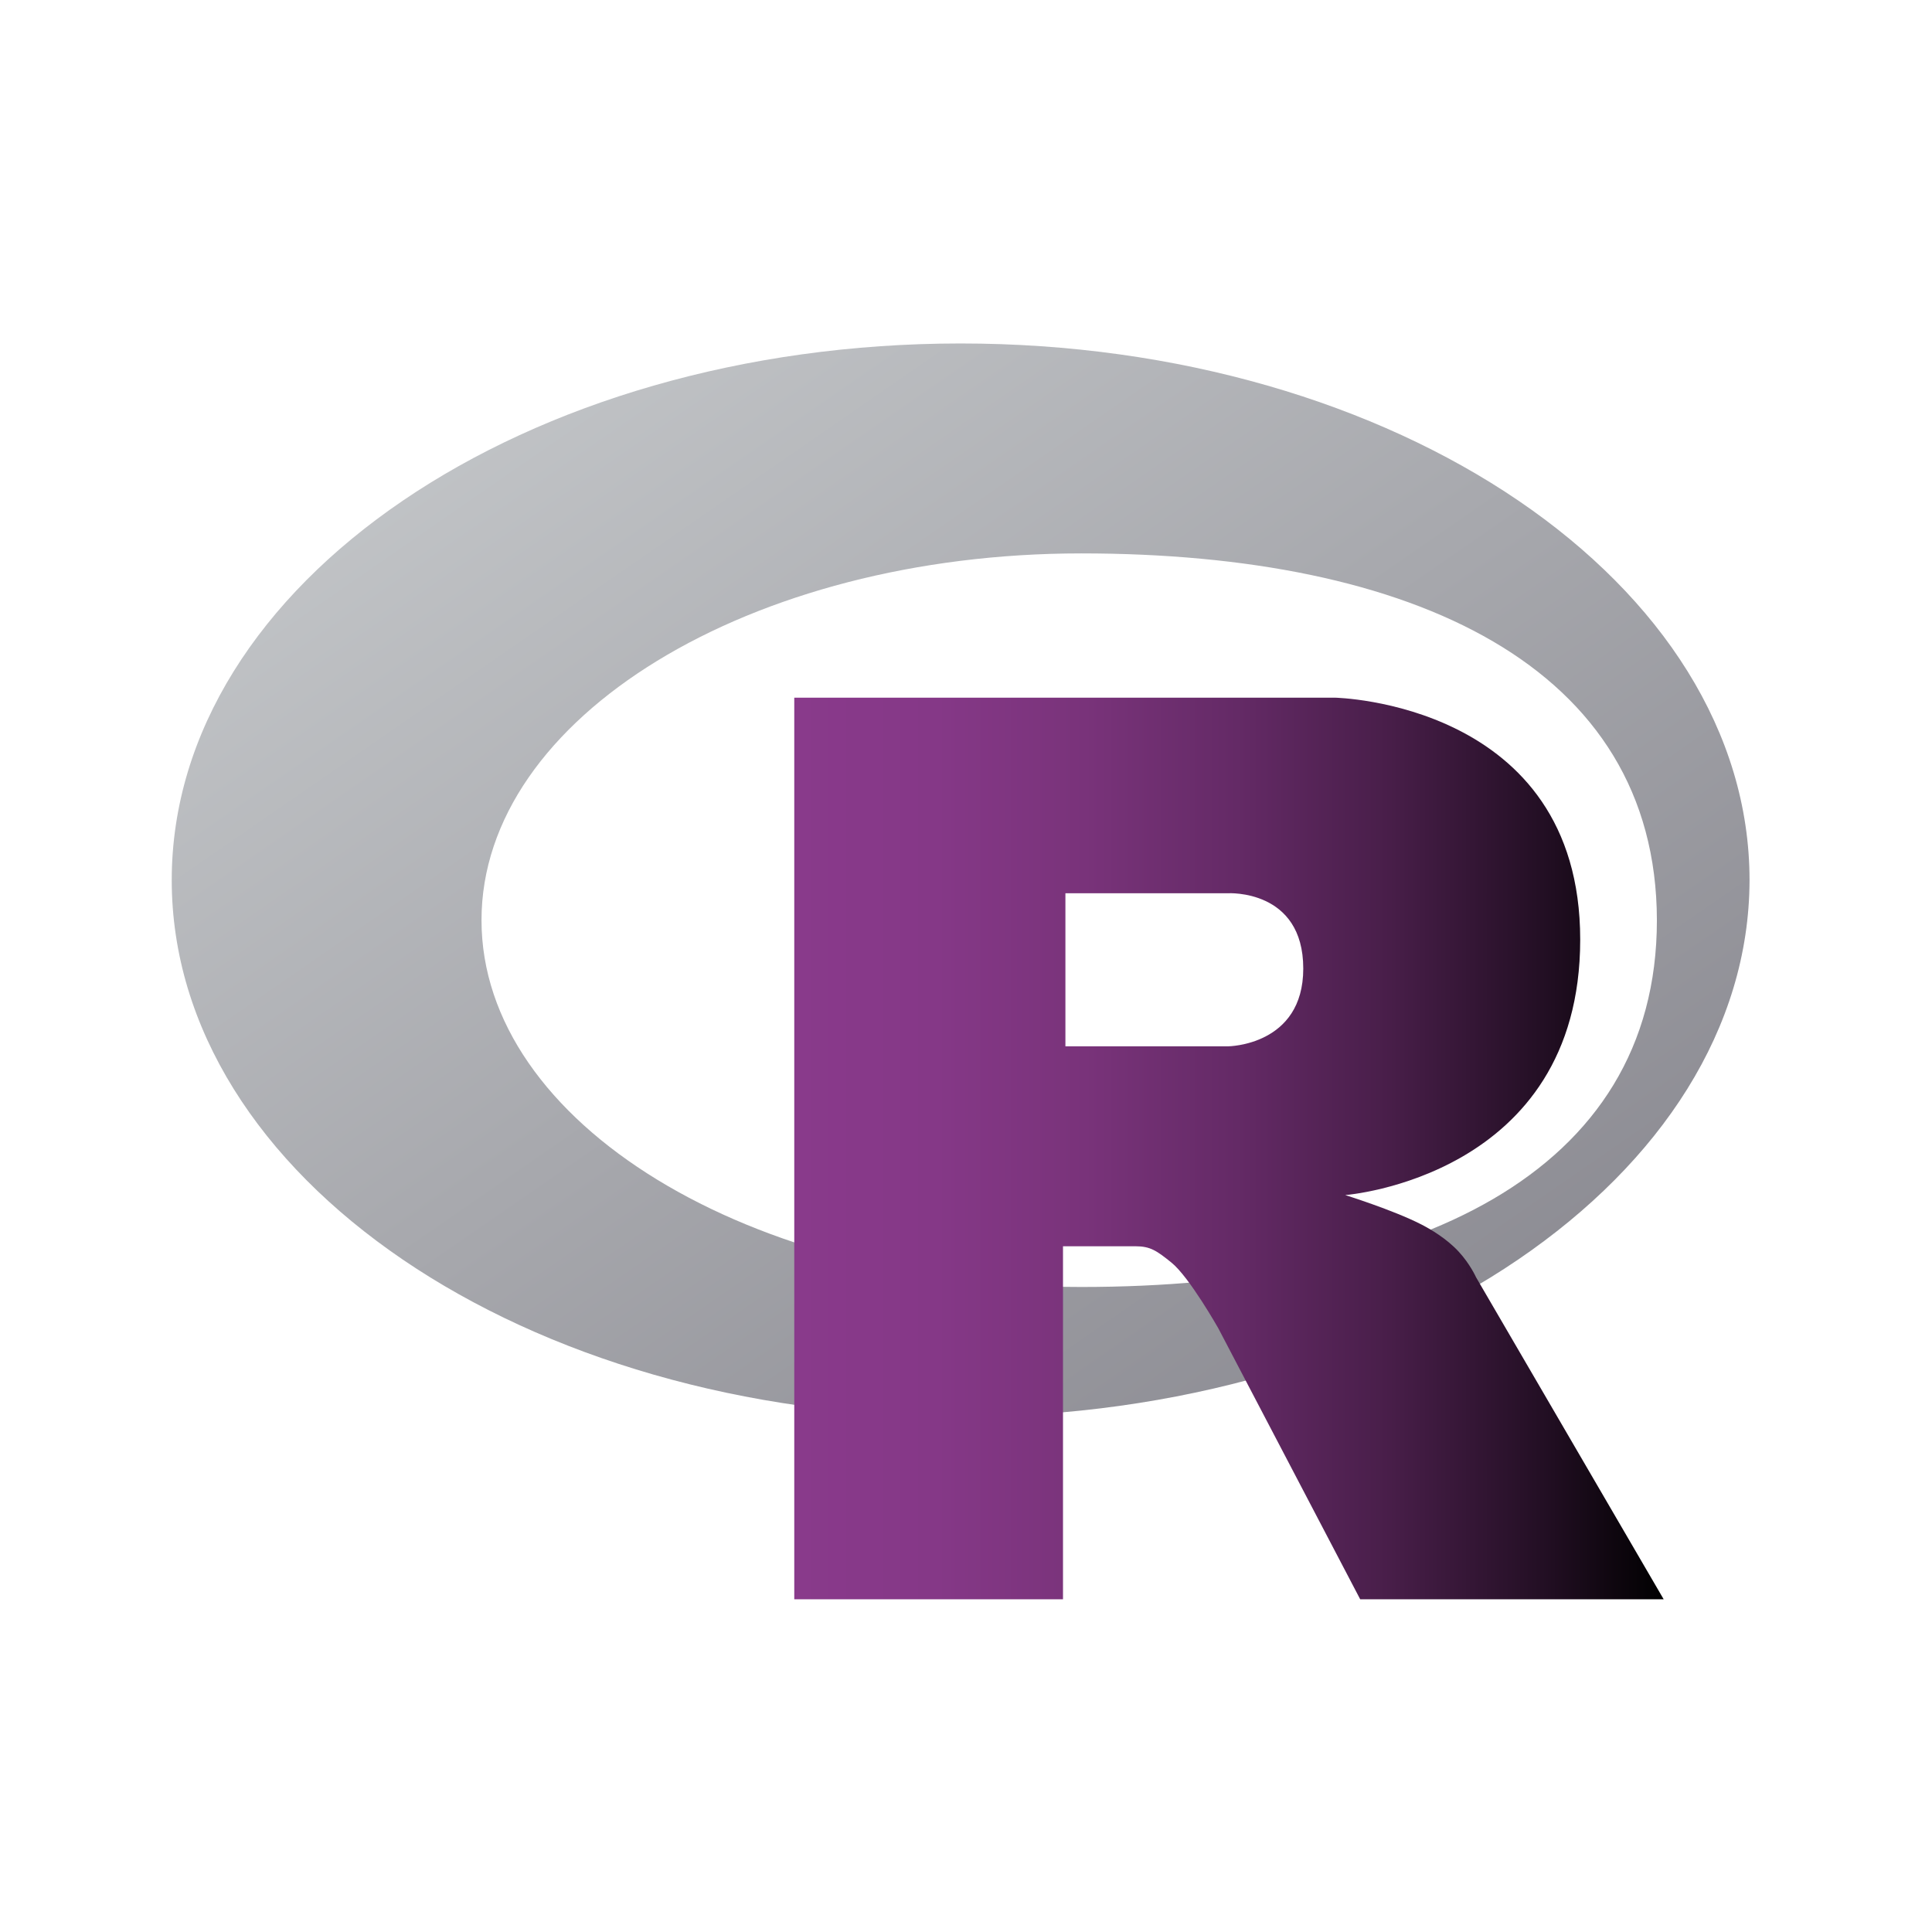
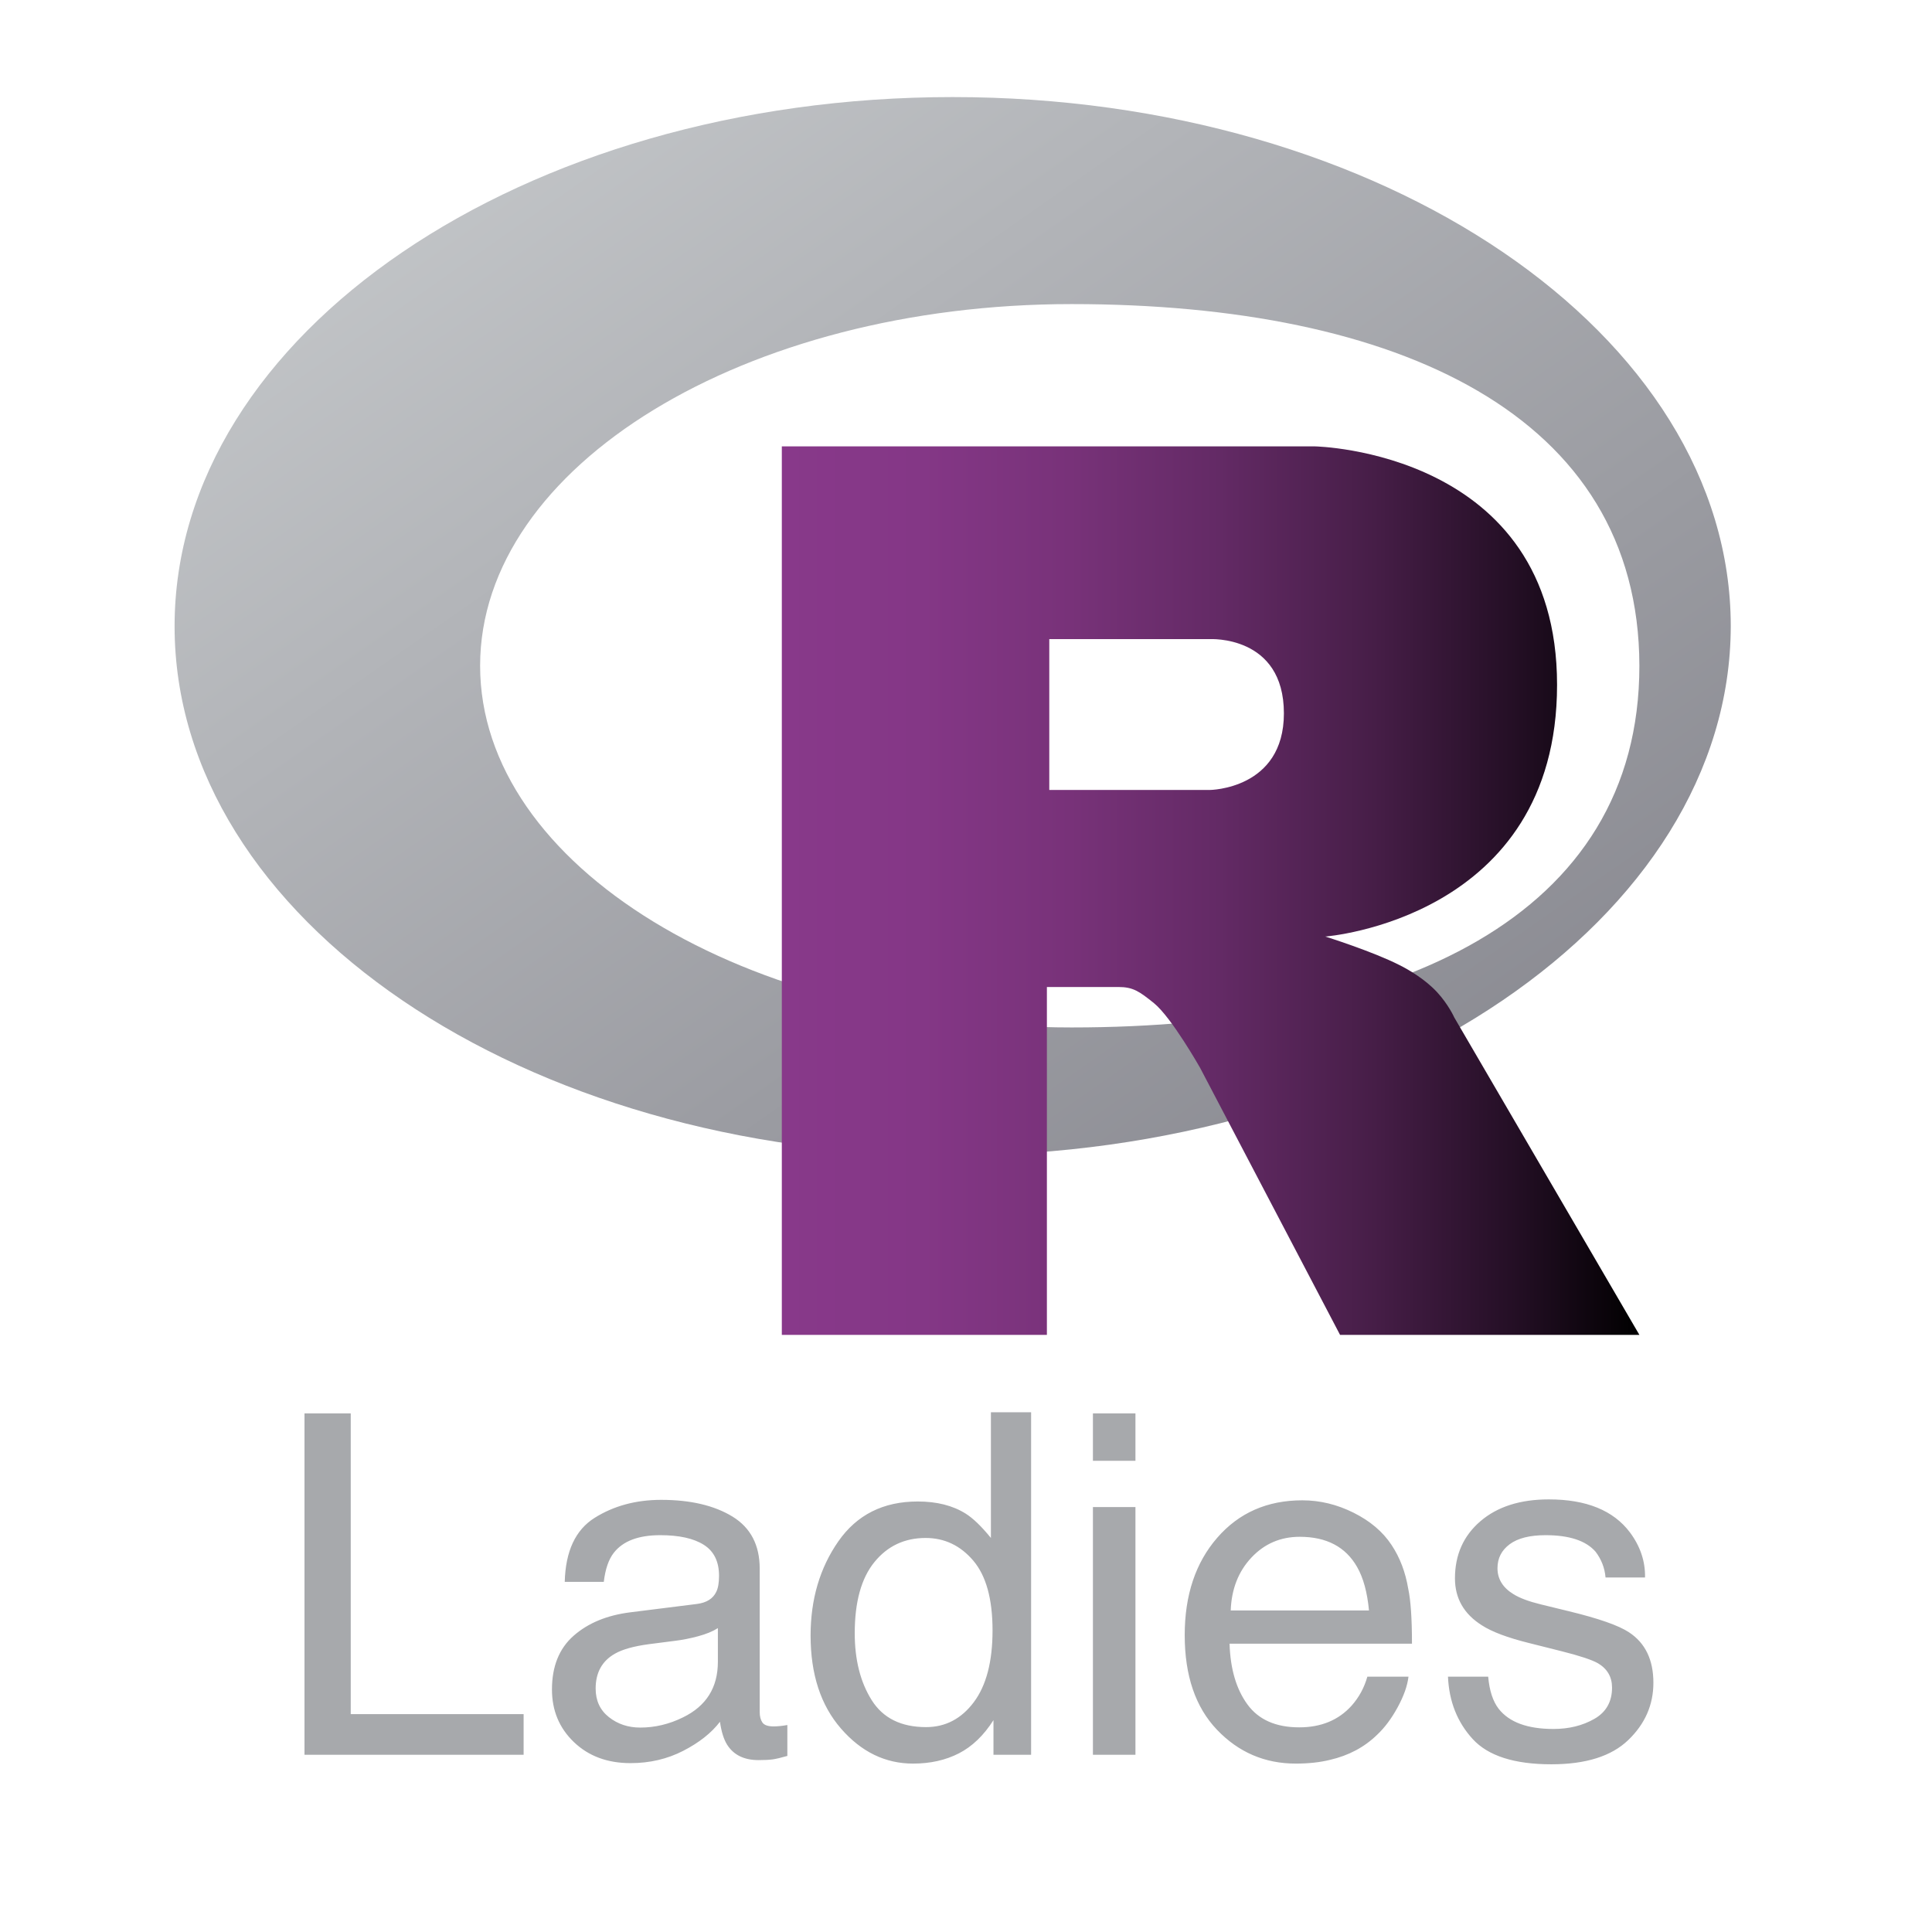
<svg xmlns="http://www.w3.org/2000/svg" width="180px" height="180px" viewBox="0 0 180 180" version="1.1" style="background: #FFFFFF;">
  <defs>
-     <linearGradient x1="-0.401%" y1="0.399%" x2="100.354%" y2="99.635%" id="linearGradient-1">
+     <linearGradient x1="-0.401%" y1="0.409%" x2="100.354%" y2="99.623%" id="linearGradient-1">
      <stop stop-color="#CACDCF" offset="0%" />
-       <stop stop-color="#84838B" offset="100%" />
+       <stop stop-color="#83838B" offset="100%" />
    </linearGradient>
    <linearGradient x1="0.008%" y1="49.991%" x2="100.018%" y2="49.991%" id="linearGradient-2">
-       <stop stop-color="#893A8B" offset="0%" />
-       <stop stop-color="#853887" offset="16.46%" />
-       <stop stop-color="#79337A" offset="33.52%" />
-       <stop stop-color="#642A66" offset="50.86%" />
-       <stop stop-color="#481E49" offset="68.39%" />
-       <stop stop-color="#230F24" offset="85.89%" />
+       <stop stop-color="#88398A" offset="0%" />
+       <stop stop-color="#843786" offset="16.52%" />
+       <stop stop-color="#783279" offset="33.65%" />
+       <stop stop-color="#632A65" offset="51.05%" />
+       <stop stop-color="#471E48" offset="68.64%" />
+       <stop stop-color="#220E23" offset="86.21%" />
      <stop stop-color="#000000" offset="100%" />
    </linearGradient>
  </defs>
  <g id="Logos" stroke="none" stroke-width="1" fill="none" fill-rule="evenodd">
-     <g id="r-ladies" fill-rule="nonzero">
-       <g transform="translate(16, 32)" id="Shape">
-         <path d="M73.5,100 C32.906,100 0,77.608 0,50 C0,22.392 32.906,0 73.5,0 C114.094,0 147,22.392 147,50 C146.955,77.608 114.049,100 73.5,100 Z M84.739,19.559 C53.9,19.559 28.861,34.847 28.861,53.732 C28.861,72.617 53.855,87.905 84.739,87.905 C115.577,87.905 138.369,77.428 138.369,53.732 C138.324,30.036 115.577,19.559 84.739,19.559 Z" fill="url(#linearGradient-1)" />
-         <path d="M119.896,84.606 C118.772,83.391 117.244,82.491 116.345,82.041 C113.783,80.736 109.333,79.342 109.333,79.342 C109.333,79.342 131.224,77.677 131.224,55.541 C131.224,33.405 108.344,33 108.344,33 L58,33 L58,117 L83.037,117 L83.037,84.111 C83.037,84.111 88.791,84.111 89.78,84.111 C91.173,84.111 91.757,84.516 93.151,85.641 C94.814,86.99 97.511,91.76 97.511,91.76 L110.726,117 L139,117 L121.514,86.99 C121.514,86.99 120.975,85.776 119.896,84.606 Z M98.41,65.484 L83.262,65.484 L83.262,51.222 L98.41,51.222 C98.41,51.222 105.422,50.817 105.422,58.24 C105.422,65.439 98.41,65.484 98.41,65.484 Z" fill="url(#linearGradient-2)" />
+     <g id="r-ladies">
+       <g id="download" transform="translate(16, 9)">
+         <path d="M72.759,98.652 C32.721,98.652 0.266,76.572 0.266,49.348 C0.266,22.125 32.721,0.044 72.759,0.044 C112.796,0.044 145.251,22.125 145.251,49.348 C145.207,76.572 112.751,98.652 72.759,98.652 Z M83.843,19.331 C53.427,19.331 28.731,34.406 28.731,53.028 C28.731,71.65 53.383,86.725 83.843,86.725 C114.259,86.725 136.738,76.394 136.738,53.028 C136.694,29.662 114.259,19.331 83.843,19.331 Z" id="Shape" fill="url(#linearGradient-1)" fill-rule="nonzero" />
+         <path d="M117.895,83.444 C116.786,82.247 115.279,81.36 114.392,80.917 C111.865,79.631 107.475,78.256 107.475,78.256 C107.475,78.256 129.068,76.616 129.068,54.802 C129.068,32.987 106.5,32.588 106.5,32.588 L56.841,32.588 L56.841,115.367 L81.537,115.367 L81.537,82.956 C81.537,82.956 87.213,82.956 88.188,82.956 C89.563,82.956 90.139,83.355 91.514,84.464 C93.154,85.794 95.814,90.494 95.814,90.494 L108.85,115.367 L136.738,115.367 L119.491,85.794 C119.491,85.794 118.959,84.597 117.895,83.444 Z M96.701,64.6 L81.759,64.6 L81.759,50.545 L96.701,50.545 C96.701,50.545 103.618,50.146 103.618,57.462 C103.618,64.556 96.701,64.6 96.701,64.6 Z" id="Shape" fill="url(#linearGradient-2)" fill-rule="nonzero" />
+         <rect id="Rectangle-path" x="9.001" y="120.821" width="138.423" height="40.924" />
+         <path d="M12.369,122.684 L16.677,122.684 L16.677,150.699 L32.784,150.699 L32.784,154.487 L12.369,154.487 L12.369,122.684 Z M39.495,148.317 C39.495,149.443 39.907,150.331 40.729,150.98 C41.552,151.63 42.526,151.954 43.652,151.954 C45.023,151.954 46.351,151.637 47.636,151.002 C49.801,149.948 50.883,148.224 50.883,145.828 L50.883,142.688 C50.407,142.992 49.793,143.244 49.043,143.446 C48.292,143.648 47.556,143.793 46.835,143.879 L44.475,144.182 C43.06,144.37 42,144.666 41.292,145.07 C40.094,145.748 39.495,146.831 39.495,148.317 Z M48.935,140.437 C49.829,140.321 50.428,139.946 50.731,139.311 C50.905,138.965 50.991,138.467 50.991,137.817 C50.991,136.49 50.519,135.526 49.573,134.927 C48.628,134.328 47.275,134.029 45.514,134.029 C43.479,134.029 42.036,134.577 41.184,135.674 C40.708,136.28 40.397,137.182 40.253,138.38 L36.616,138.38 C36.688,135.523 37.616,133.534 39.398,132.416 C41.18,131.297 43.248,130.738 45.601,130.738 C48.328,130.738 50.544,131.258 52.247,132.297 C53.936,133.336 54.78,134.952 54.78,137.146 L54.78,150.504 C54.78,150.908 54.863,151.233 55.029,151.478 C55.195,151.723 55.545,151.846 56.079,151.846 C56.252,151.846 56.447,151.835 56.663,151.814 C56.88,151.792 57.111,151.76 57.356,151.716 L57.356,154.596 C56.75,154.769 56.288,154.877 55.971,154.92 C55.653,154.964 55.22,154.985 54.672,154.985 C53.329,154.985 52.355,154.509 51.749,153.556 C51.431,153.051 51.208,152.337 51.078,151.413 C50.284,152.452 49.144,153.354 47.657,154.119 C46.171,154.884 44.533,155.267 42.743,155.267 C40.592,155.267 38.835,154.614 37.471,153.308 C36.107,152.001 35.425,150.367 35.425,148.404 C35.425,146.253 36.096,144.586 37.439,143.403 C38.781,142.219 40.542,141.491 42.721,141.216 L48.935,140.437 Z M63.634,143.165 C63.634,145.647 64.161,147.726 65.215,149.4 C66.268,151.074 67.957,151.911 70.281,151.911 C72.085,151.911 73.568,151.135 74.73,149.584 C75.892,148.032 76.473,145.806 76.473,142.905 C76.473,139.975 75.874,137.807 74.676,136.399 C73.478,134.992 71.998,134.289 70.238,134.289 C68.275,134.289 66.683,135.039 65.464,136.54 C64.244,138.041 63.634,140.249 63.634,143.165 Z M69.501,130.89 C71.277,130.89 72.763,131.265 73.961,132.015 C74.654,132.448 75.441,133.206 76.321,134.289 L76.321,122.576 L80.066,122.576 L80.066,154.487 L76.559,154.487 L76.559,151.262 C75.65,152.691 74.575,153.722 73.333,154.358 C72.092,154.993 70.671,155.31 69.068,155.31 C66.485,155.31 64.248,154.224 62.357,152.052 C60.466,149.88 59.521,146.99 59.521,143.381 C59.521,140.004 60.383,137.078 62.108,134.602 C63.833,132.127 66.297,130.89 69.501,130.89 Z M85.825,131.409 L89.787,131.409 L89.787,154.487 L85.825,154.487 L85.825,131.409 Z M85.825,122.684 L89.787,122.684 L89.787,127.101 L85.825,127.101 L85.825,122.684 Z M105.331,130.781 C106.977,130.781 108.571,131.167 110.116,131.94 C111.66,132.712 112.836,133.711 113.645,134.938 C114.424,136.107 114.944,137.471 115.203,139.03 C115.434,140.098 115.55,141.801 115.55,144.139 L98.555,144.139 C98.627,146.492 99.183,148.379 100.222,149.8 C101.261,151.222 102.87,151.933 105.05,151.933 C107.085,151.933 108.708,151.262 109.921,149.919 C110.614,149.14 111.104,148.238 111.393,147.213 L115.225,147.213 C115.124,148.065 114.788,149.014 114.218,150.06 C113.648,151.106 113.01,151.962 112.302,152.626 C111.119,153.78 109.654,154.56 107.907,154.964 C106.969,155.195 105.909,155.31 104.725,155.31 C101.838,155.31 99.392,154.26 97.386,152.16 C95.38,150.06 94.377,147.119 94.377,143.338 C94.377,139.614 95.387,136.591 97.408,134.267 C99.428,131.943 102.069,130.781 105.331,130.781 Z M111.545,141.043 C111.386,139.354 111.018,138.005 110.44,136.995 C109.372,135.118 107.59,134.18 105.093,134.18 C103.303,134.18 101.802,134.826 100.59,136.118 C99.378,137.41 98.735,139.051 98.663,141.043 L111.545,141.043 Z M122.651,147.213 C122.766,148.512 123.091,149.508 123.625,150.201 C124.606,151.456 126.309,152.084 128.734,152.084 C130.177,152.084 131.448,151.77 132.544,151.143 C133.641,150.515 134.19,149.544 134.19,148.231 C134.19,147.235 133.75,146.477 132.869,145.958 C132.306,145.64 131.195,145.272 129.535,144.853 L126.439,144.074 C124.462,143.583 123.004,143.035 122.066,142.429 C120.392,141.375 119.555,139.917 119.555,138.056 C119.555,135.862 120.345,134.086 121.925,132.73 C123.506,131.373 125.631,130.695 128.301,130.695 C131.794,130.695 134.312,131.719 135.857,133.769 C136.824,135.068 137.293,136.468 137.264,137.969 L133.584,137.969 C133.511,137.089 133.201,136.287 132.653,135.566 C131.758,134.541 130.206,134.029 127.998,134.029 C126.526,134.029 125.411,134.31 124.653,134.873 C123.896,135.436 123.517,136.179 123.517,137.103 C123.517,138.113 124.015,138.921 125.01,139.528 C125.588,139.888 126.439,140.206 127.565,140.48 L130.141,141.108 C132.941,141.786 134.818,142.443 135.77,143.078 C137.286,144.074 138.043,145.64 138.043,147.776 C138.043,149.84 137.26,151.622 135.694,153.123 C134.128,154.625 131.743,155.375 128.539,155.375 C125.09,155.375 122.647,154.592 121.211,153.026 C119.775,151.46 119.006,149.522 118.905,147.213 L122.651,147.213 Z" id="Ladies" fill="#A7A9AC" />
      </g>
    </g>
  </g>
</svg>
